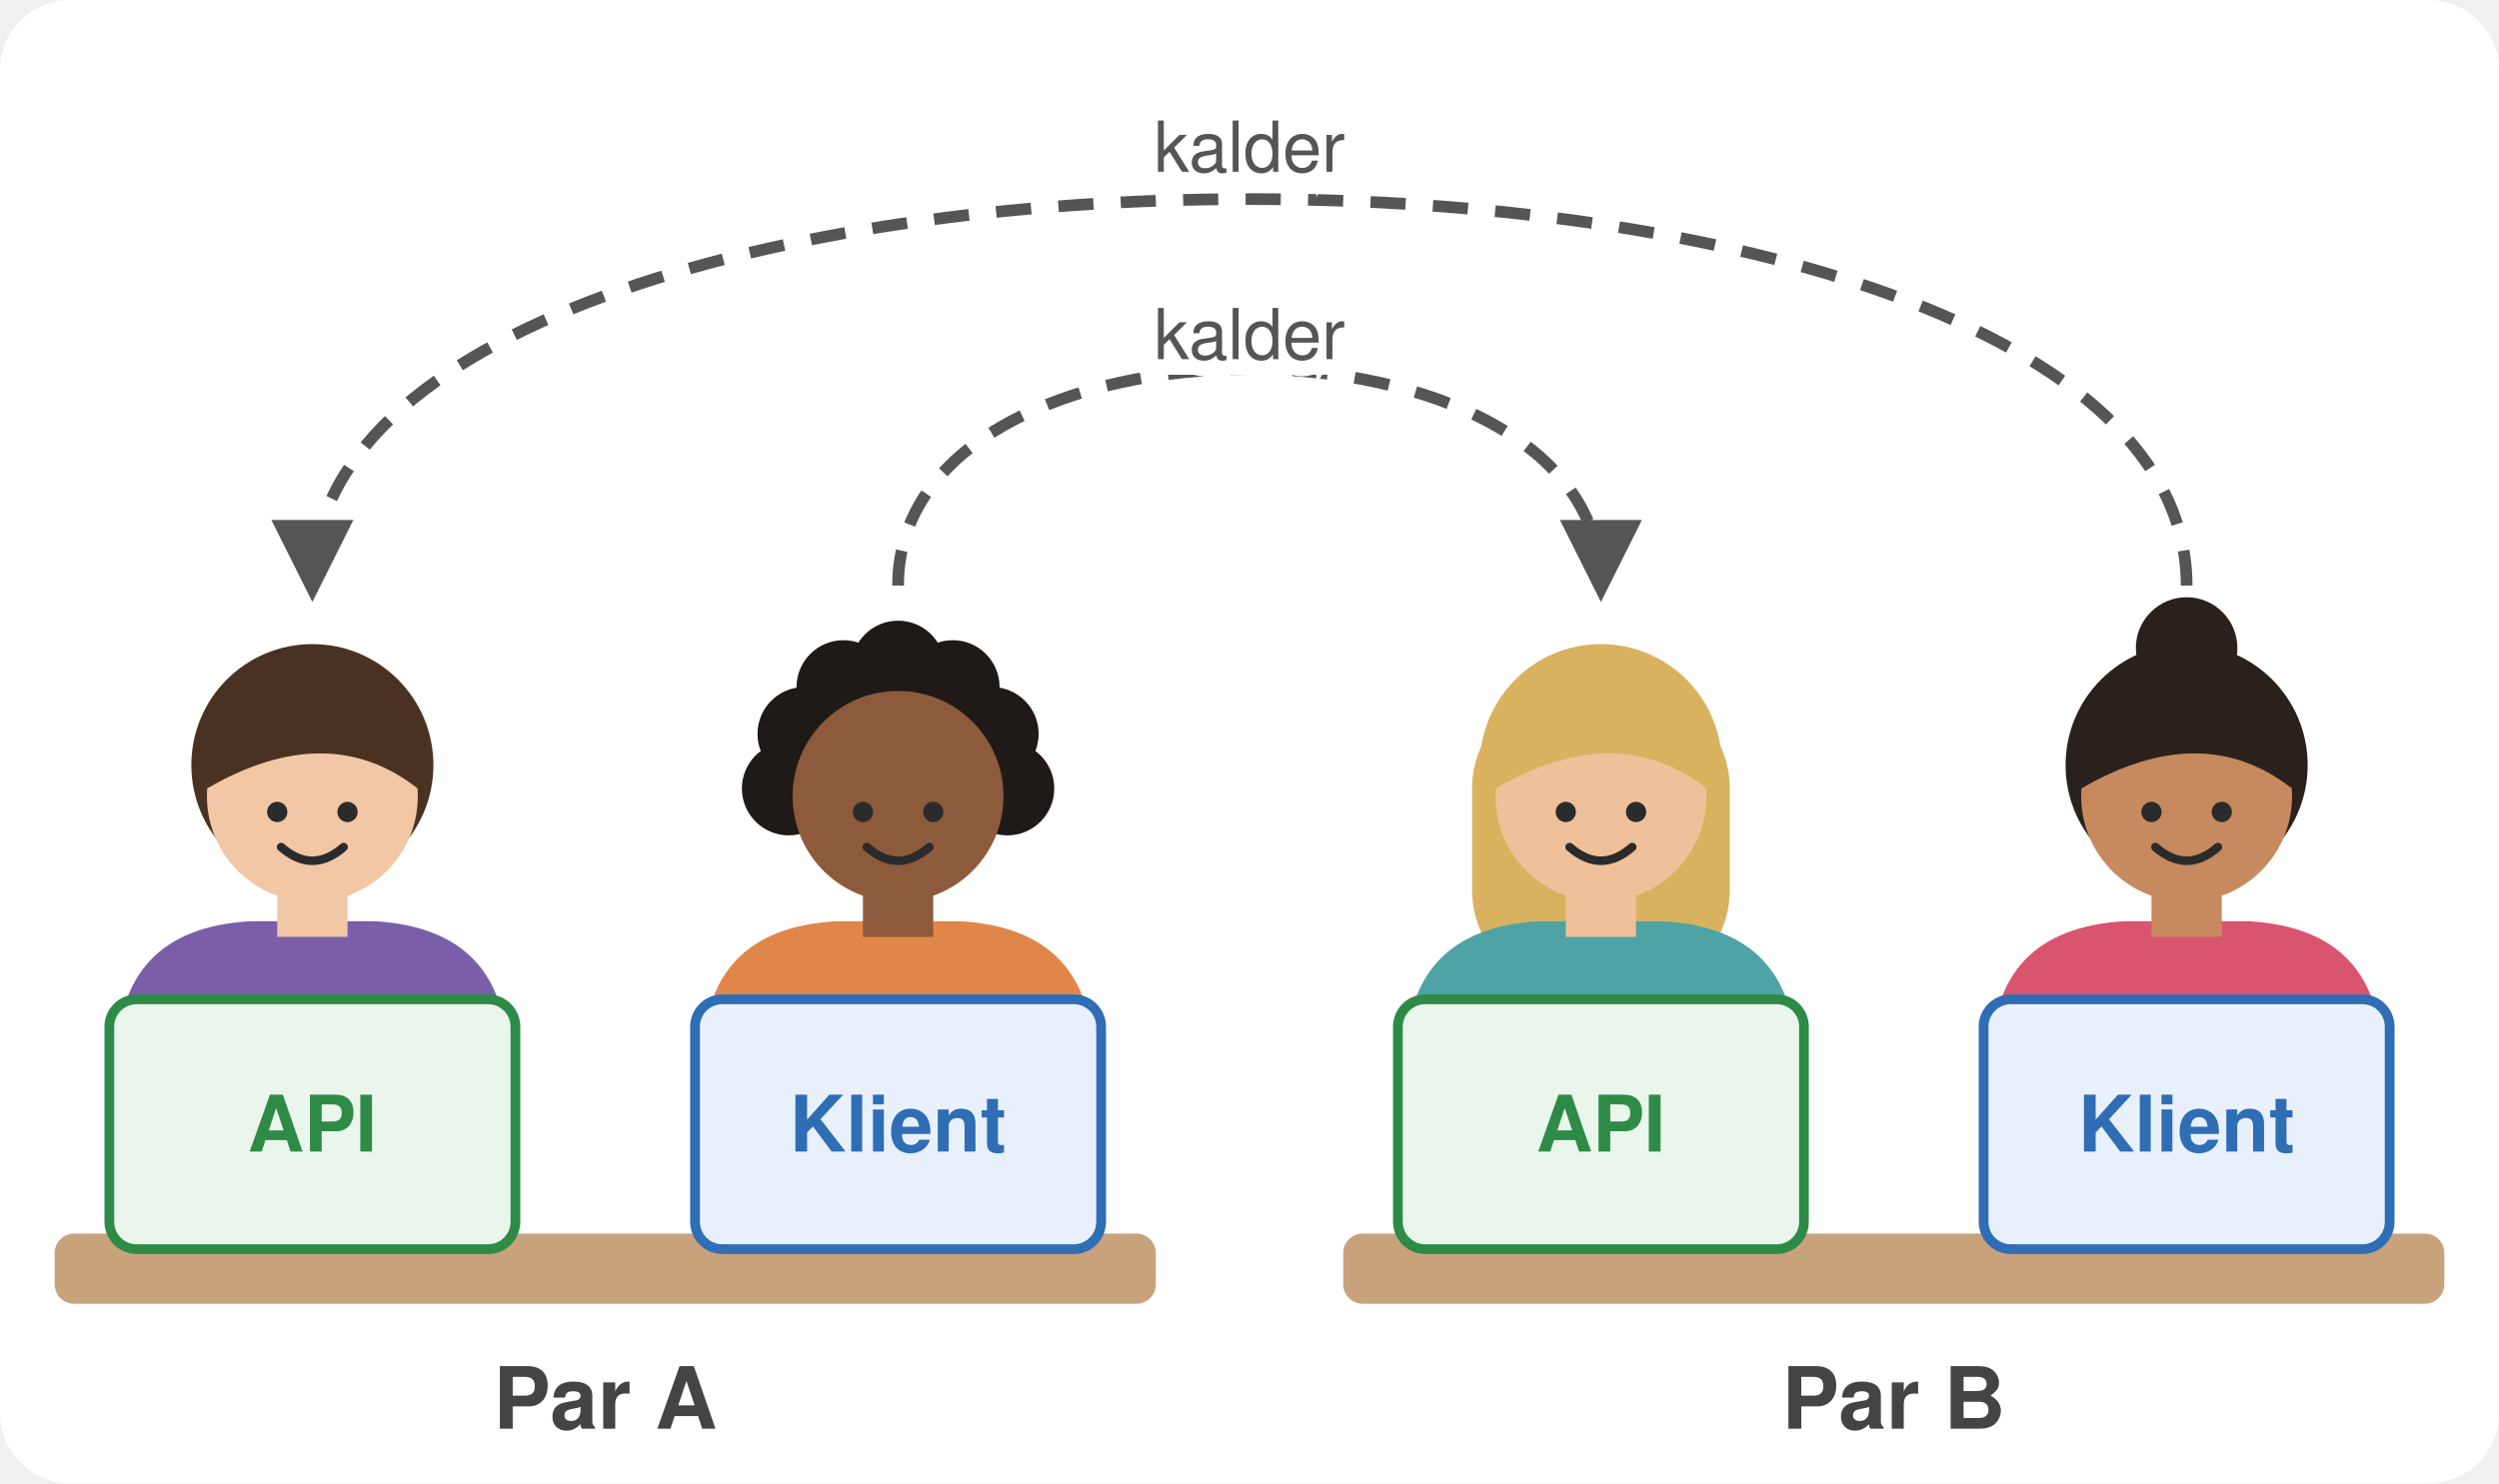
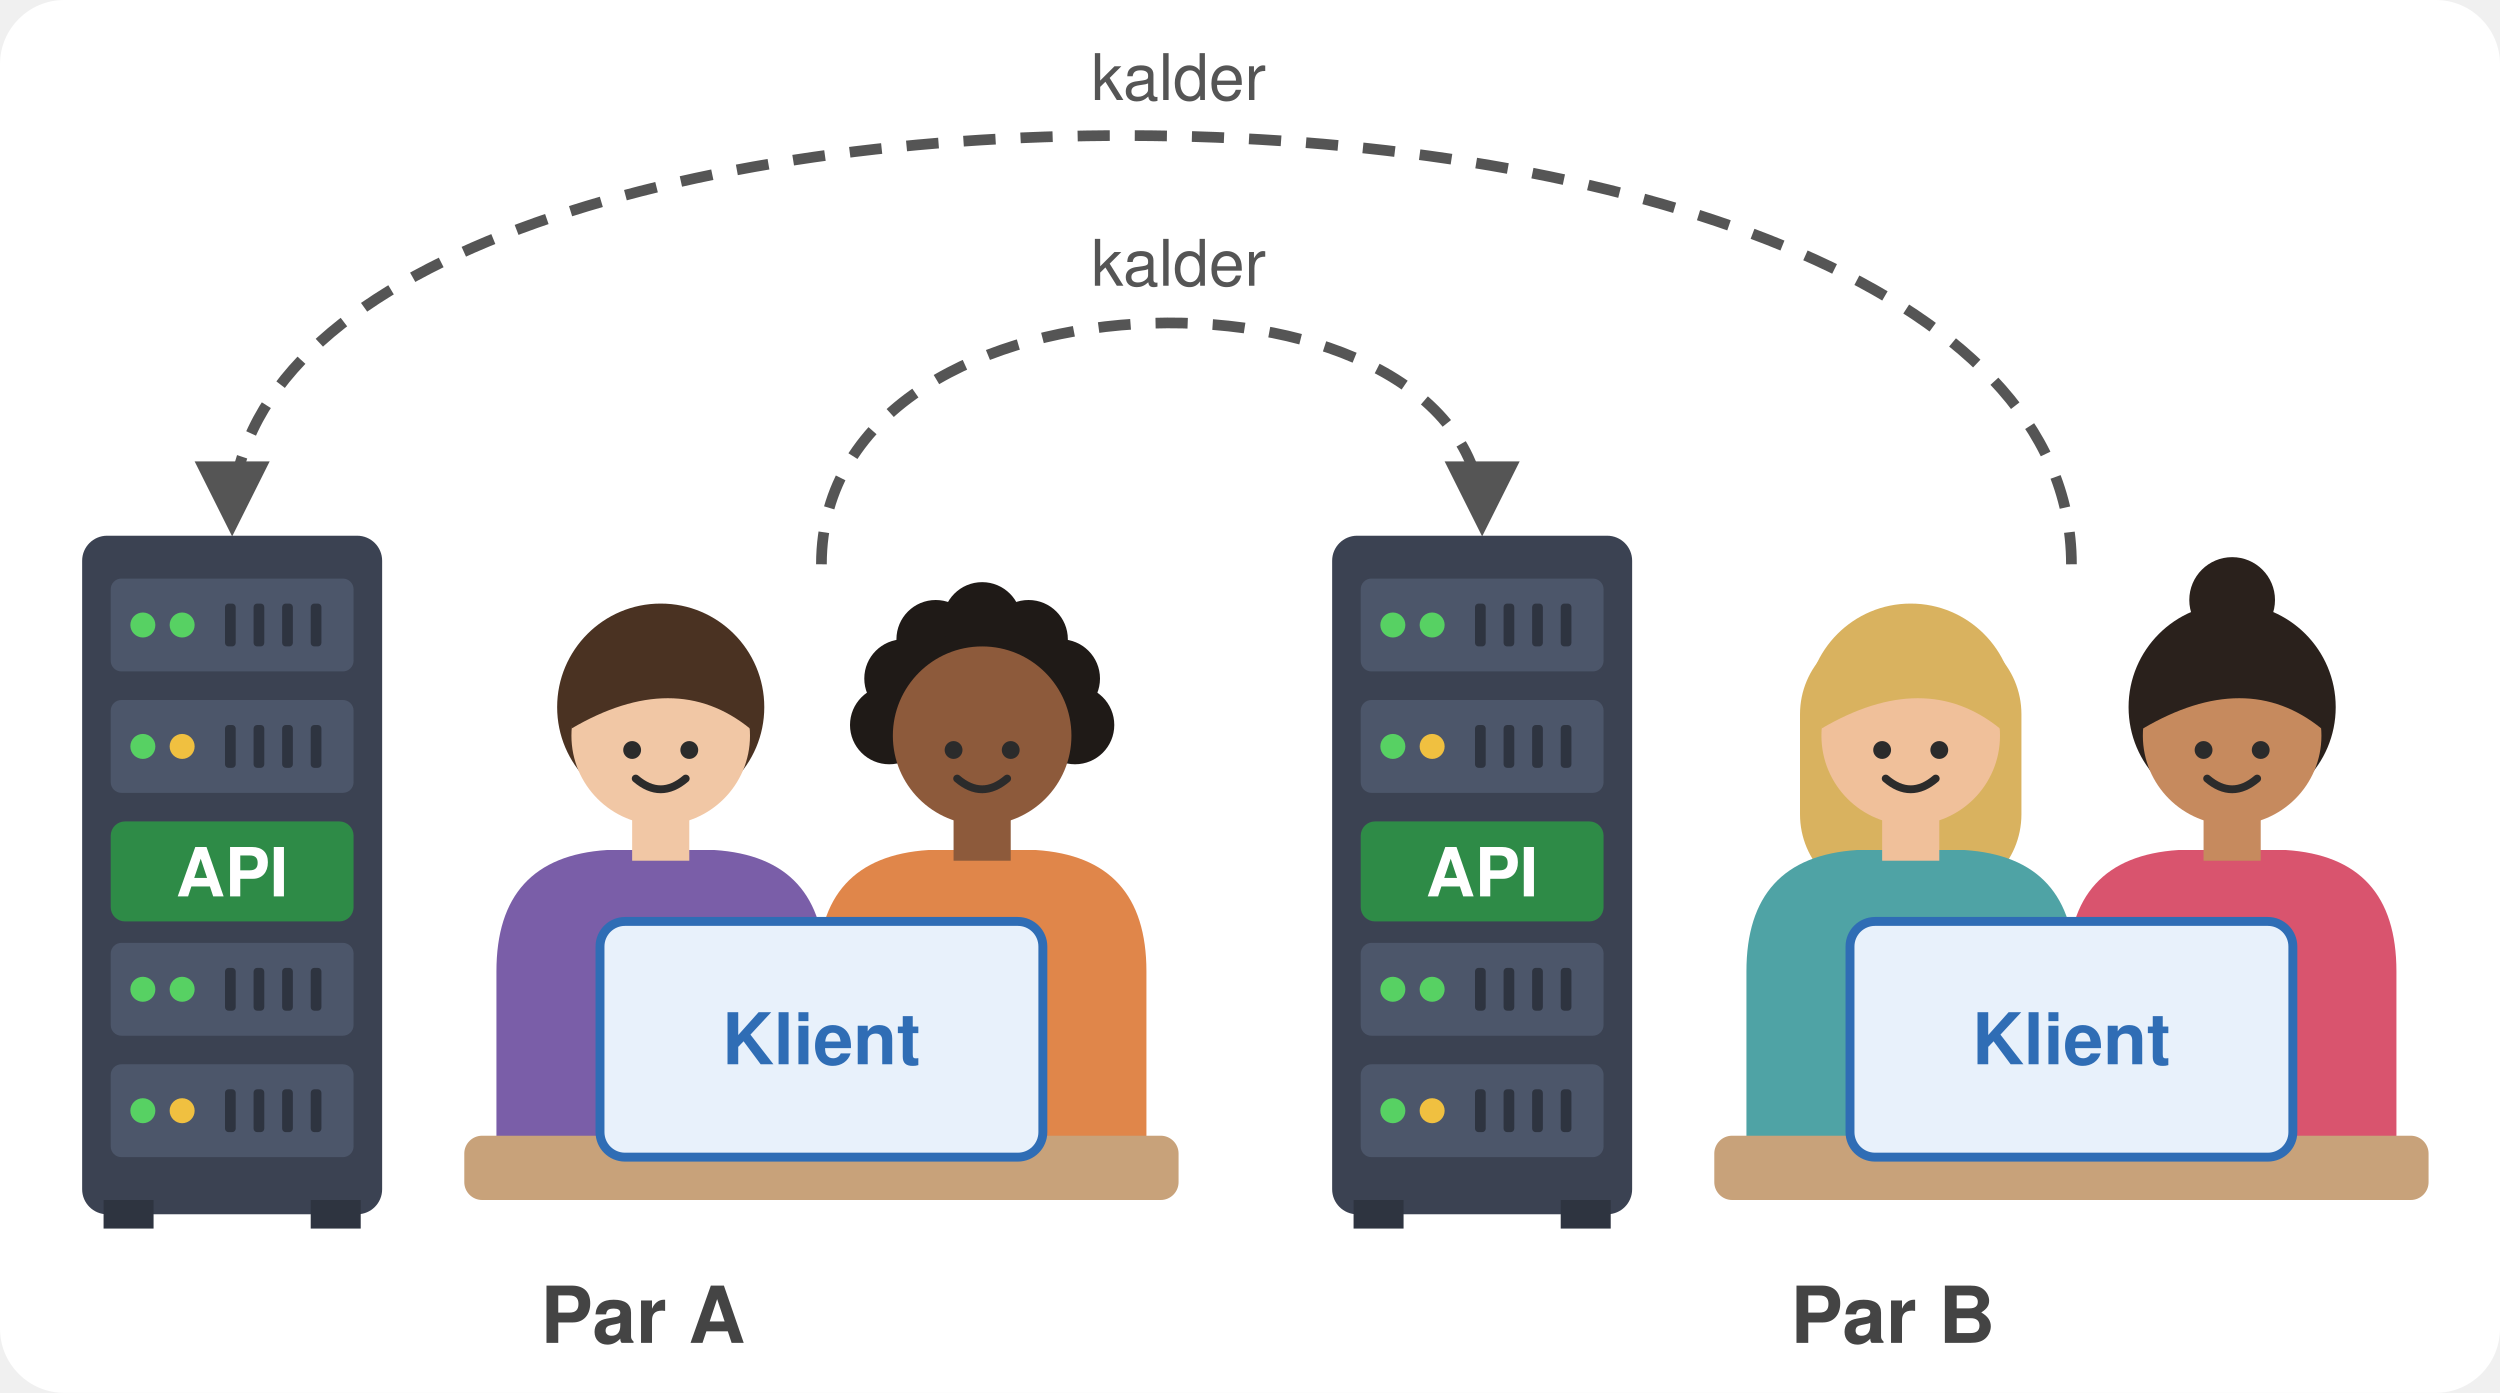
- <svg xmlns="http://www.w3.org/2000/svg" width="320" height="190" viewBox="0 0 640 380" font-family="Helvetica, Arial, sans-serif">
+ <svg xmlns="http://www.w3.org/2000/svg" width="350" height="195" viewBox="0 0 700 390" font-family="Helvetica, Arial, sans-serif">
  <defs>
    <marker id="arrow" viewBox="0 0 10 10" refX="8" refY="5" markerWidth="7" markerHeight="7" orient="auto-start-reverse">
      <path d="M0,0 L10,5 L0,10 z" fill="#555" />
    </marker>
  </defs>
-   <rect width="640" height="380" rx="18" fill="#ffffff" />
-   <path d="M560,150 C560,18 80,18 80,150" fill="none" stroke="#555" stroke-width="3" stroke-dasharray="9,7" marker-end="url(#arrow)" />
-   <path d="M230,150 C230,76 410,76 410,150" fill="none" stroke="#555" stroke-width="3" stroke-dasharray="9,7" marker-end="url(#arrow)" />
-   <text x="320" y="44" text-anchor="middle" font-size="18" fill="#555" stroke="#ffffff" stroke-width="8" paint-order="stroke">kalder</text>
-   <text x="320" y="92" text-anchor="middle" font-size="18" fill="#555" stroke="#ffffff" stroke-width="8" paint-order="stroke">kalder</text>
-   <circle cx="80" cy="196" r="31" fill="#4a3222" />
-   <path d="M30,330 L30,272 Q30,238 64,236 L96,236 Q130,238 130,272 L130,330 Z" fill="#7a5ea8" />
-   <rect x="71" y="222" width="18" height="18" fill="#f1c7a5" />
-   <circle cx="80" cy="204" r="27" fill="#f1c7a5" />
-   <path d="M53,202 A27,27 0 0 1 107,202 Q84,184 53,202 Z" fill="#4a3222" />
-   <circle cx="71" cy="208" r="2.6" fill="#2b2b2b" />
-   <circle cx="89" cy="208" r="2.6" fill="#2b2b2b" />
-   <path d="M72,217 Q80,224 88,217" stroke="#2b2b2b" stroke-width="2.2" fill="none" stroke-linecap="round" />
-   <circle cx="206" cy="188" r="12" fill="#1f1a17" />
-   <circle cx="216" cy="176" r="12" fill="#1f1a17" />
-   <circle cx="230" cy="171" r="12" fill="#1f1a17" />
-   <circle cx="244" cy="176" r="12" fill="#1f1a17" />
-   <circle cx="254" cy="188" r="12" fill="#1f1a17" />
-   <circle cx="202" cy="202" r="12" fill="#1f1a17" />
-   <circle cx="258" cy="202" r="12" fill="#1f1a17" />
-   <path d="M180,330 L180,272 Q180,238 214,236 L246,236 Q280,238 280,272 L280,330 Z" fill="#e0864a" />
-   <rect x="221" y="222" width="18" height="18" fill="#8d5a3b" />
-   <circle cx="230" cy="204" r="27" fill="#8d5a3b" />
-   <circle cx="221" cy="208" r="2.6" fill="#2b2b2b" />
-   <circle cx="239" cy="208" r="2.6" fill="#2b2b2b" />
-   <path d="M222,217 Q230,224 238,217" stroke="#2b2b2b" stroke-width="2.2" fill="none" stroke-linecap="round" />
-   <rect x="377" y="176" width="66" height="78" rx="26" fill="#d9b25f" />
-   <circle cx="410" cy="196" r="31" fill="#d9b25f" />
-   <path d="M360,330 L360,272 Q360,238 394,236 L426,236 Q460,238 460,272 L460,330 Z" fill="#4fa3a5" />
-   <rect x="401" y="222" width="18" height="18" fill="#f0c09a" />
-   <circle cx="410" cy="204" r="27" fill="#f0c09a" />
-   <path d="M383,202 A27,27 0 0 1 437,202 Q414,184 383,202 Z" fill="#d9b25f" />
-   <circle cx="401" cy="208" r="2.6" fill="#2b2b2b" />
-   <circle cx="419" cy="208" r="2.6" fill="#2b2b2b" />
-   <path d="M402,217 Q410,224 418,217" stroke="#2b2b2b" stroke-width="2.2" fill="none" stroke-linecap="round" />
-   <circle cx="560" cy="166" r="13" fill="#2a211c" />
-   <circle cx="560" cy="196" r="31" fill="#2a211c" />
-   <path d="M510,330 L510,272 Q510,238 544,236 L576,236 Q610,238 610,272 L610,330 Z" fill="#d9546e" />
-   <rect x="551" y="222" width="18" height="18" fill="#c68a5e" />
-   <circle cx="560" cy="204" r="27" fill="#c68a5e" />
-   <path d="M533,202 A27,27 0 0 1 587,202 Q564,184 533,202 Z" fill="#2a211c" />
-   <circle cx="551" cy="208" r="2.6" fill="#2b2b2b" />
-   <circle cx="569" cy="208" r="2.6" fill="#2b2b2b" />
-   <path d="M552,217 Q560,224 568,217" stroke="#2b2b2b" stroke-width="2.2" fill="none" stroke-linecap="round" />
-   <rect x="14" y="316" width="282" height="18" rx="5" fill="#c8a27a" />
-   <rect x="344" y="316" width="282" height="18" rx="5" fill="#c8a27a" />
-   <rect x="28" y="256" width="104" height="64" rx="7" fill="#eaf6ec" stroke="#2e8b47" stroke-width="2.5" />
-   <text x="80" y="295" text-anchor="middle" font-size="20" font-weight="bold" fill="#2e8b47">API</text>
-   <rect x="178" y="256" width="104" height="64" rx="7" fill="#e8f1fb" stroke="#2f6db5" stroke-width="2.5" />
-   <text x="230" y="295" text-anchor="middle" font-size="20" font-weight="bold" fill="#2f6db5">Klient</text>
-   <rect x="358" y="256" width="104" height="64" rx="7" fill="#eaf6ec" stroke="#2e8b47" stroke-width="2.5" />
-   <text x="410" y="295" text-anchor="middle" font-size="20" font-weight="bold" fill="#2e8b47">API</text>
-   <rect x="508" y="256" width="104" height="64" rx="7" fill="#e8f1fb" stroke="#2f6db5" stroke-width="2.5" />
-   <text x="560" y="295" text-anchor="middle" font-size="20" font-weight="bold" fill="#2f6db5">Klient</text>
-   <text x="155" y="366" text-anchor="middle" font-size="22" font-weight="bold" fill="#444">Par A</text>
-   <text x="485" y="366" text-anchor="middle" font-size="22" font-weight="bold" fill="#444">Par B</text>
+   <rect width="700" height="390" rx="18" fill="#ffffff" />
+   <path d="M580,158 C580,0 65,0 65,146" fill="none" stroke="#555" stroke-width="3" stroke-dasharray="9,7" marker-end="url(#arrow)" />
+   <path d="M230,158 C230,70 415,70 415,146" fill="none" stroke="#555" stroke-width="3" stroke-dasharray="9,7" marker-end="url(#arrow)" />
+   <text x="330" y="28" text-anchor="middle" font-size="18" fill="#555" stroke="#ffffff" stroke-width="8" paint-order="stroke">kalder</text>
+   <text x="330" y="80" text-anchor="middle" font-size="18" fill="#555" stroke="#ffffff" stroke-width="8" paint-order="stroke">kalder</text>
+   <rect x="23" y="150" width="84" height="190" rx="7" fill="#3b4252" />
+   <rect x="29" y="336" width="14" height="8" fill="#2e3440" />
+   <rect x="87" y="336" width="14" height="8" fill="#2e3440" />
+   <rect x="31" y="162" width="68" height="26" rx="3" fill="#4c566a" />
+   <circle cx="40" cy="175" r="3.5" fill="#57d163" />
+   <circle cx="51" cy="175" r="3.5" fill="#57d163" />
+   <rect x="63" y="169" width="3" height="12" rx="1" fill="#2e3440" />
+   <rect x="71" y="169" width="3" height="12" rx="1" fill="#2e3440" />
+   <rect x="79" y="169" width="3" height="12" rx="1" fill="#2e3440" />
+   <rect x="87" y="169" width="3" height="12" rx="1" fill="#2e3440" />
+   <rect x="31" y="196" width="68" height="26" rx="3" fill="#4c566a" />
+   <circle cx="40" cy="209" r="3.5" fill="#57d163" />
+   <circle cx="51" cy="209" r="3.5" fill="#f0c040" />
+   <rect x="63" y="203" width="3" height="12" rx="1" fill="#2e3440" />
+   <rect x="71" y="203" width="3" height="12" rx="1" fill="#2e3440" />
+   <rect x="79" y="203" width="3" height="12" rx="1" fill="#2e3440" />
+   <rect x="87" y="203" width="3" height="12" rx="1" fill="#2e3440" />
+   <rect x="31" y="264" width="68" height="26" rx="3" fill="#4c566a" />
+   <circle cx="40" cy="277" r="3.5" fill="#57d163" />
+   <circle cx="51" cy="277" r="3.5" fill="#57d163" />
+   <rect x="63" y="271" width="3" height="12" rx="1" fill="#2e3440" />
+   <rect x="71" y="271" width="3" height="12" rx="1" fill="#2e3440" />
+   <rect x="79" y="271" width="3" height="12" rx="1" fill="#2e3440" />
+   <rect x="87" y="271" width="3" height="12" rx="1" fill="#2e3440" />
+   <rect x="31" y="298" width="68" height="26" rx="3" fill="#4c566a" />
+   <circle cx="40" cy="311" r="3.5" fill="#57d163" />
+   <circle cx="51" cy="311" r="3.5" fill="#f0c040" />
+   <rect x="63" y="305" width="3" height="12" rx="1" fill="#2e3440" />
+   <rect x="71" y="305" width="3" height="12" rx="1" fill="#2e3440" />
+   <rect x="79" y="305" width="3" height="12" rx="1" fill="#2e3440" />
+   <rect x="87" y="305" width="3" height="12" rx="1" fill="#2e3440" />
+   <rect x="31" y="230" width="68" height="28" rx="4" fill="#2e8b47" />
+   <text x="65" y="251" text-anchor="middle" font-size="19" font-weight="bold" fill="#ffffff">API</text>
+   <circle cx="185" cy="198" r="29" fill="#4a3222" />
+   <path d="M139,330 L139,272 Q139,240 170,238 L200,238 Q231,240 231,272 L231,330 Z" fill="#7a5ea8" />
+   <rect x="177" y="224" width="16" height="17" fill="#f1c7a5" />
+   <circle cx="185" cy="206" r="25" fill="#f1c7a5" />
+   <path d="M160,204 A25,25 0 0 1 210,204 Q189,187 160,204 Z" fill="#4a3222" />
+   <circle cx="177" cy="210" r="2.5" fill="#2b2b2b" />
+   <circle cx="193" cy="210" r="2.5" fill="#2b2b2b" />
+   <path d="M178,218 Q185,224 192,218" stroke="#2b2b2b" stroke-width="2.2" fill="none" stroke-linecap="round" />
+   <circle cx="253" cy="190" r="11" fill="#1f1a17" />
+   <circle cx="262" cy="179" r="11" fill="#1f1a17" />
+   <circle cx="275" cy="174" r="11" fill="#1f1a17" />
+   <circle cx="288" cy="179" r="11" fill="#1f1a17" />
+   <circle cx="297" cy="190" r="11" fill="#1f1a17" />
+   <circle cx="249" cy="203" r="11" fill="#1f1a17" />
+   <circle cx="301" cy="203" r="11" fill="#1f1a17" />
+   <path d="M229,330 L229,272 Q229,240 260,238 L290,238 Q321,240 321,272 L321,330 Z" fill="#e0864a" />
+   <rect x="267" y="224" width="16" height="17" fill="#8d5a3b" />
+   <circle cx="275" cy="206" r="25" fill="#8d5a3b" />
+   <circle cx="267" cy="210" r="2.5" fill="#2b2b2b" />
+   <circle cx="283" cy="210" r="2.5" fill="#2b2b2b" />
+   <path d="M268,218 Q275,224 282,218" stroke="#2b2b2b" stroke-width="2.2" fill="none" stroke-linecap="round" />
+   <rect x="130" y="318" width="200" height="18" rx="5" fill="#c8a27a" />
+   <rect x="168" y="258" width="124" height="66" rx="7" fill="#e8f1fb" stroke="#2f6db5" stroke-width="2.5" />
+   <text x="230" y="298" text-anchor="middle" font-size="20" font-weight="bold" fill="#2f6db5">Klient</text>
+   <rect x="373" y="150" width="84" height="190" rx="7" fill="#3b4252" />
+   <rect x="379" y="336" width="14" height="8" fill="#2e3440" />
+   <rect x="437" y="336" width="14" height="8" fill="#2e3440" />
+   <rect x="381" y="162" width="68" height="26" rx="3" fill="#4c566a" />
+   <circle cx="390" cy="175" r="3.5" fill="#57d163" />
+   <circle cx="401" cy="175" r="3.5" fill="#57d163" />
+   <rect x="413" y="169" width="3" height="12" rx="1" fill="#2e3440" />
+   <rect x="421" y="169" width="3" height="12" rx="1" fill="#2e3440" />
+   <rect x="429" y="169" width="3" height="12" rx="1" fill="#2e3440" />
+   <rect x="437" y="169" width="3" height="12" rx="1" fill="#2e3440" />
+   <rect x="381" y="196" width="68" height="26" rx="3" fill="#4c566a" />
+   <circle cx="390" cy="209" r="3.5" fill="#57d163" />
+   <circle cx="401" cy="209" r="3.5" fill="#f0c040" />
+   <rect x="413" y="203" width="3" height="12" rx="1" fill="#2e3440" />
+   <rect x="421" y="203" width="3" height="12" rx="1" fill="#2e3440" />
+   <rect x="429" y="203" width="3" height="12" rx="1" fill="#2e3440" />
+   <rect x="437" y="203" width="3" height="12" rx="1" fill="#2e3440" />
+   <rect x="381" y="264" width="68" height="26" rx="3" fill="#4c566a" />
+   <circle cx="390" cy="277" r="3.5" fill="#57d163" />
+   <circle cx="401" cy="277" r="3.5" fill="#57d163" />
+   <rect x="413" y="271" width="3" height="12" rx="1" fill="#2e3440" />
+   <rect x="421" y="271" width="3" height="12" rx="1" fill="#2e3440" />
+   <rect x="429" y="271" width="3" height="12" rx="1" fill="#2e3440" />
+   <rect x="437" y="271" width="3" height="12" rx="1" fill="#2e3440" />
+   <rect x="381" y="298" width="68" height="26" rx="3" fill="#4c566a" />
+   <circle cx="390" cy="311" r="3.5" fill="#57d163" />
+   <circle cx="401" cy="311" r="3.5" fill="#f0c040" />
+   <rect x="413" y="305" width="3" height="12" rx="1" fill="#2e3440" />
+   <rect x="421" y="305" width="3" height="12" rx="1" fill="#2e3440" />
+   <rect x="429" y="305" width="3" height="12" rx="1" fill="#2e3440" />
+   <rect x="437" y="305" width="3" height="12" rx="1" fill="#2e3440" />
+   <rect x="381" y="230" width="68" height="28" rx="4" fill="#2e8b47" />
+   <text x="415" y="251" text-anchor="middle" font-size="19" font-weight="bold" fill="#ffffff">API</text>
+   <rect x="504" y="176" width="62" height="76" rx="24" fill="#d9b25f" />
+   <circle cx="535" cy="198" r="29" fill="#d9b25f" />
+   <path d="M489,330 L489,272 Q489,240 520,238 L550,238 Q581,240 581,272 L581,330 Z" fill="#4fa3a5" />
+   <rect x="527" y="224" width="16" height="17" fill="#f0c09a" />
+   <circle cx="535" cy="206" r="25" fill="#f0c09a" />
+   <path d="M510,204 A25,25 0 0 1 560,204 Q539,187 510,204 Z" fill="#d9b25f" />
+   <circle cx="527" cy="210" r="2.5" fill="#2b2b2b" />
+   <circle cx="543" cy="210" r="2.5" fill="#2b2b2b" />
+   <path d="M528,218 Q535,224 542,218" stroke="#2b2b2b" stroke-width="2.2" fill="none" stroke-linecap="round" />
+   <circle cx="625" cy="168" r="12" fill="#2a211c" />
+   <circle cx="625" cy="198" r="29" fill="#2a211c" />
+   <path d="M579,330 L579,272 Q579,240 610,238 L640,238 Q671,240 671,272 L671,330 Z" fill="#d9546e" />
+   <rect x="617" y="224" width="16" height="17" fill="#c68a5e" />
+   <circle cx="625" cy="206" r="25" fill="#c68a5e" />
+   <path d="M600,204 A25,25 0 0 1 650,204 Q629,187 600,204 Z" fill="#2a211c" />
+   <circle cx="617" cy="210" r="2.5" fill="#2b2b2b" />
+   <circle cx="633" cy="210" r="2.5" fill="#2b2b2b" />
+   <path d="M618,218 Q625,224 632,218" stroke="#2b2b2b" stroke-width="2.2" fill="none" stroke-linecap="round" />
+   <rect x="480" y="318" width="200" height="18" rx="5" fill="#c8a27a" />
+   <rect x="518" y="258" width="124" height="66" rx="7" fill="#e8f1fb" stroke="#2f6db5" stroke-width="2.5" />
+   <text x="580" y="298" text-anchor="middle" font-size="20" font-weight="bold" fill="#2f6db5">Klient</text>
+   <text x="180" y="376" text-anchor="middle" font-size="22" font-weight="bold" fill="#444">Par A</text>
+   <text x="530" y="376" text-anchor="middle" font-size="22" font-weight="bold" fill="#444">Par B</text>
</svg>
